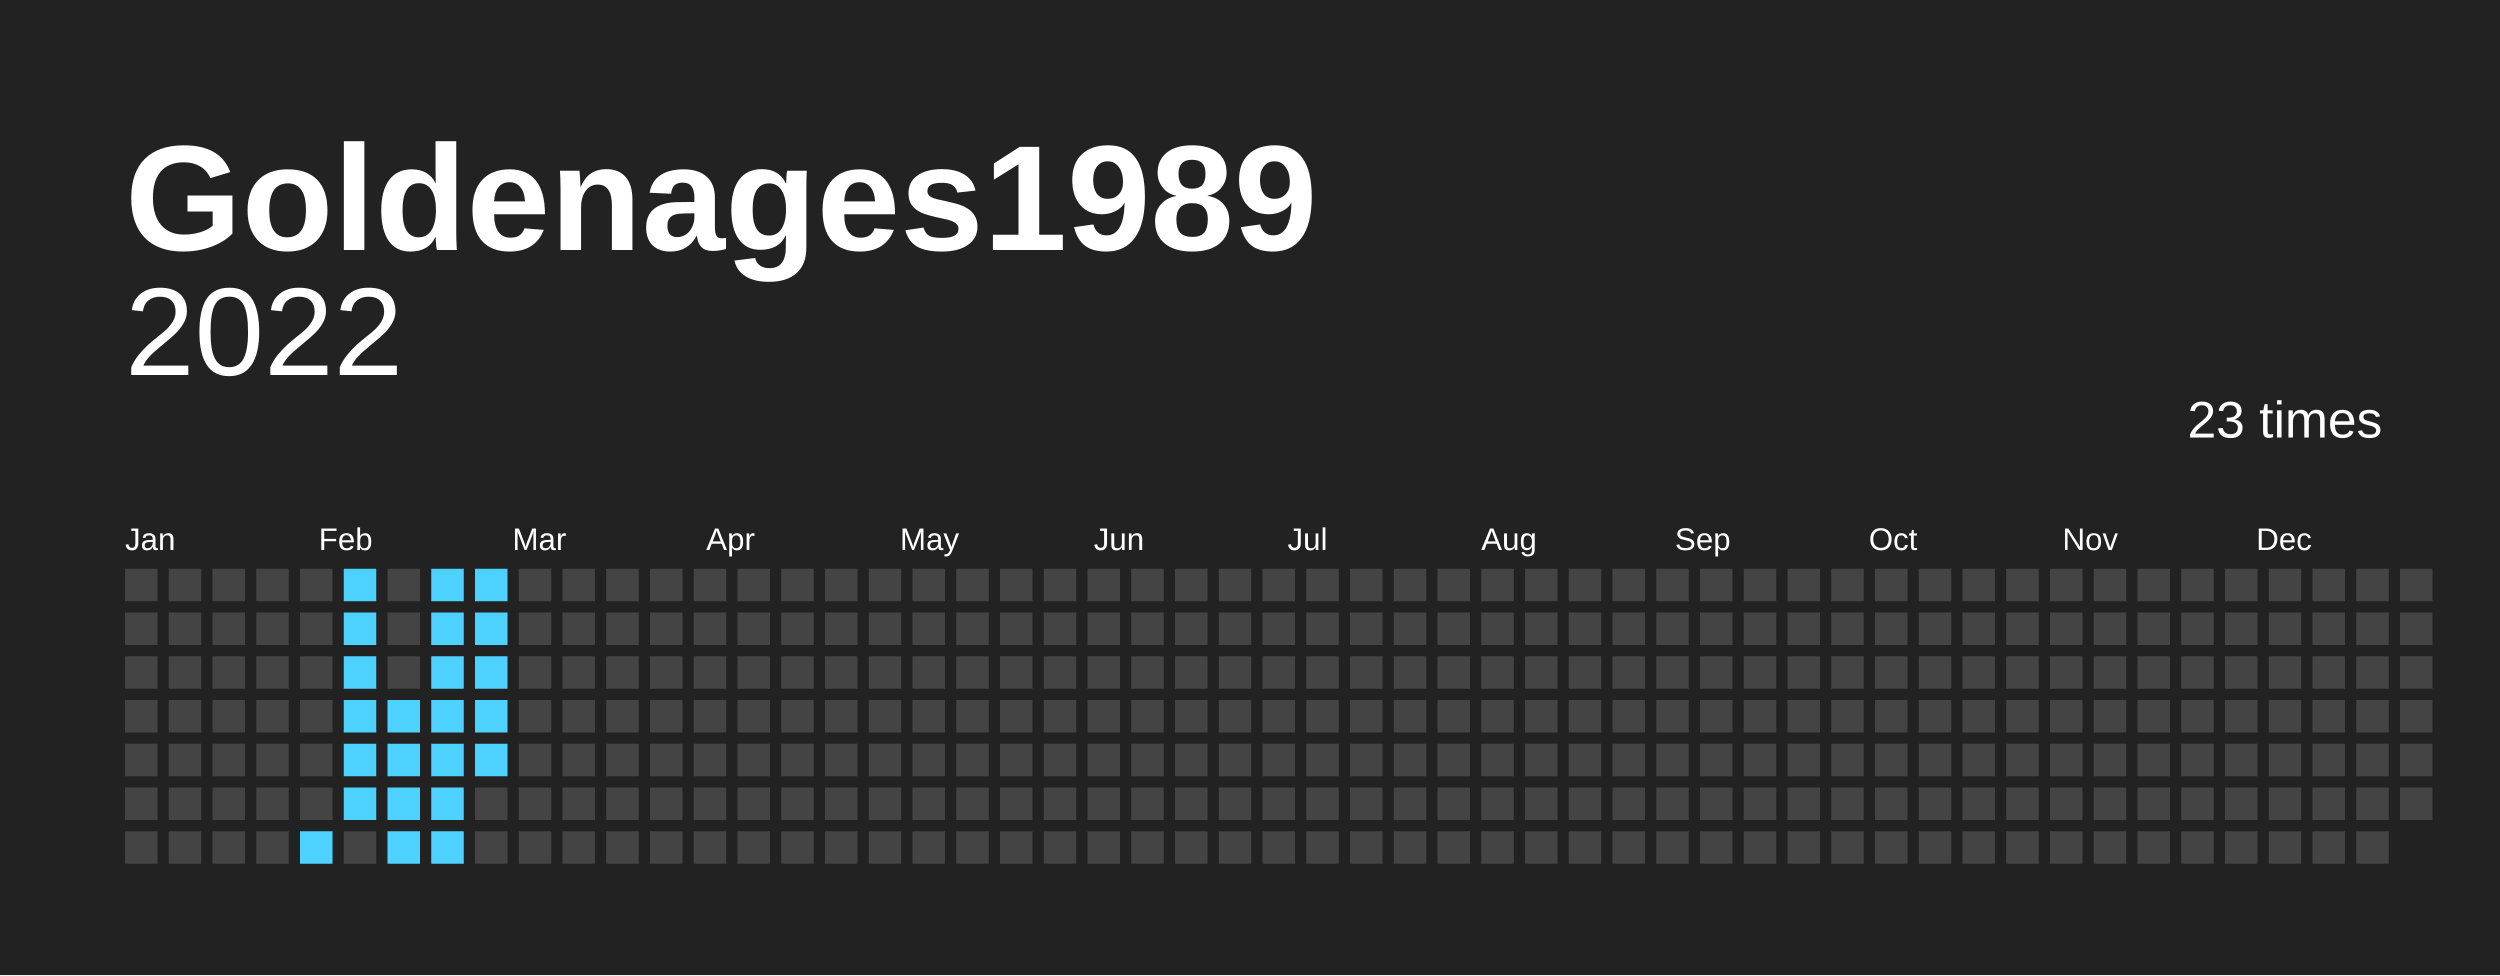
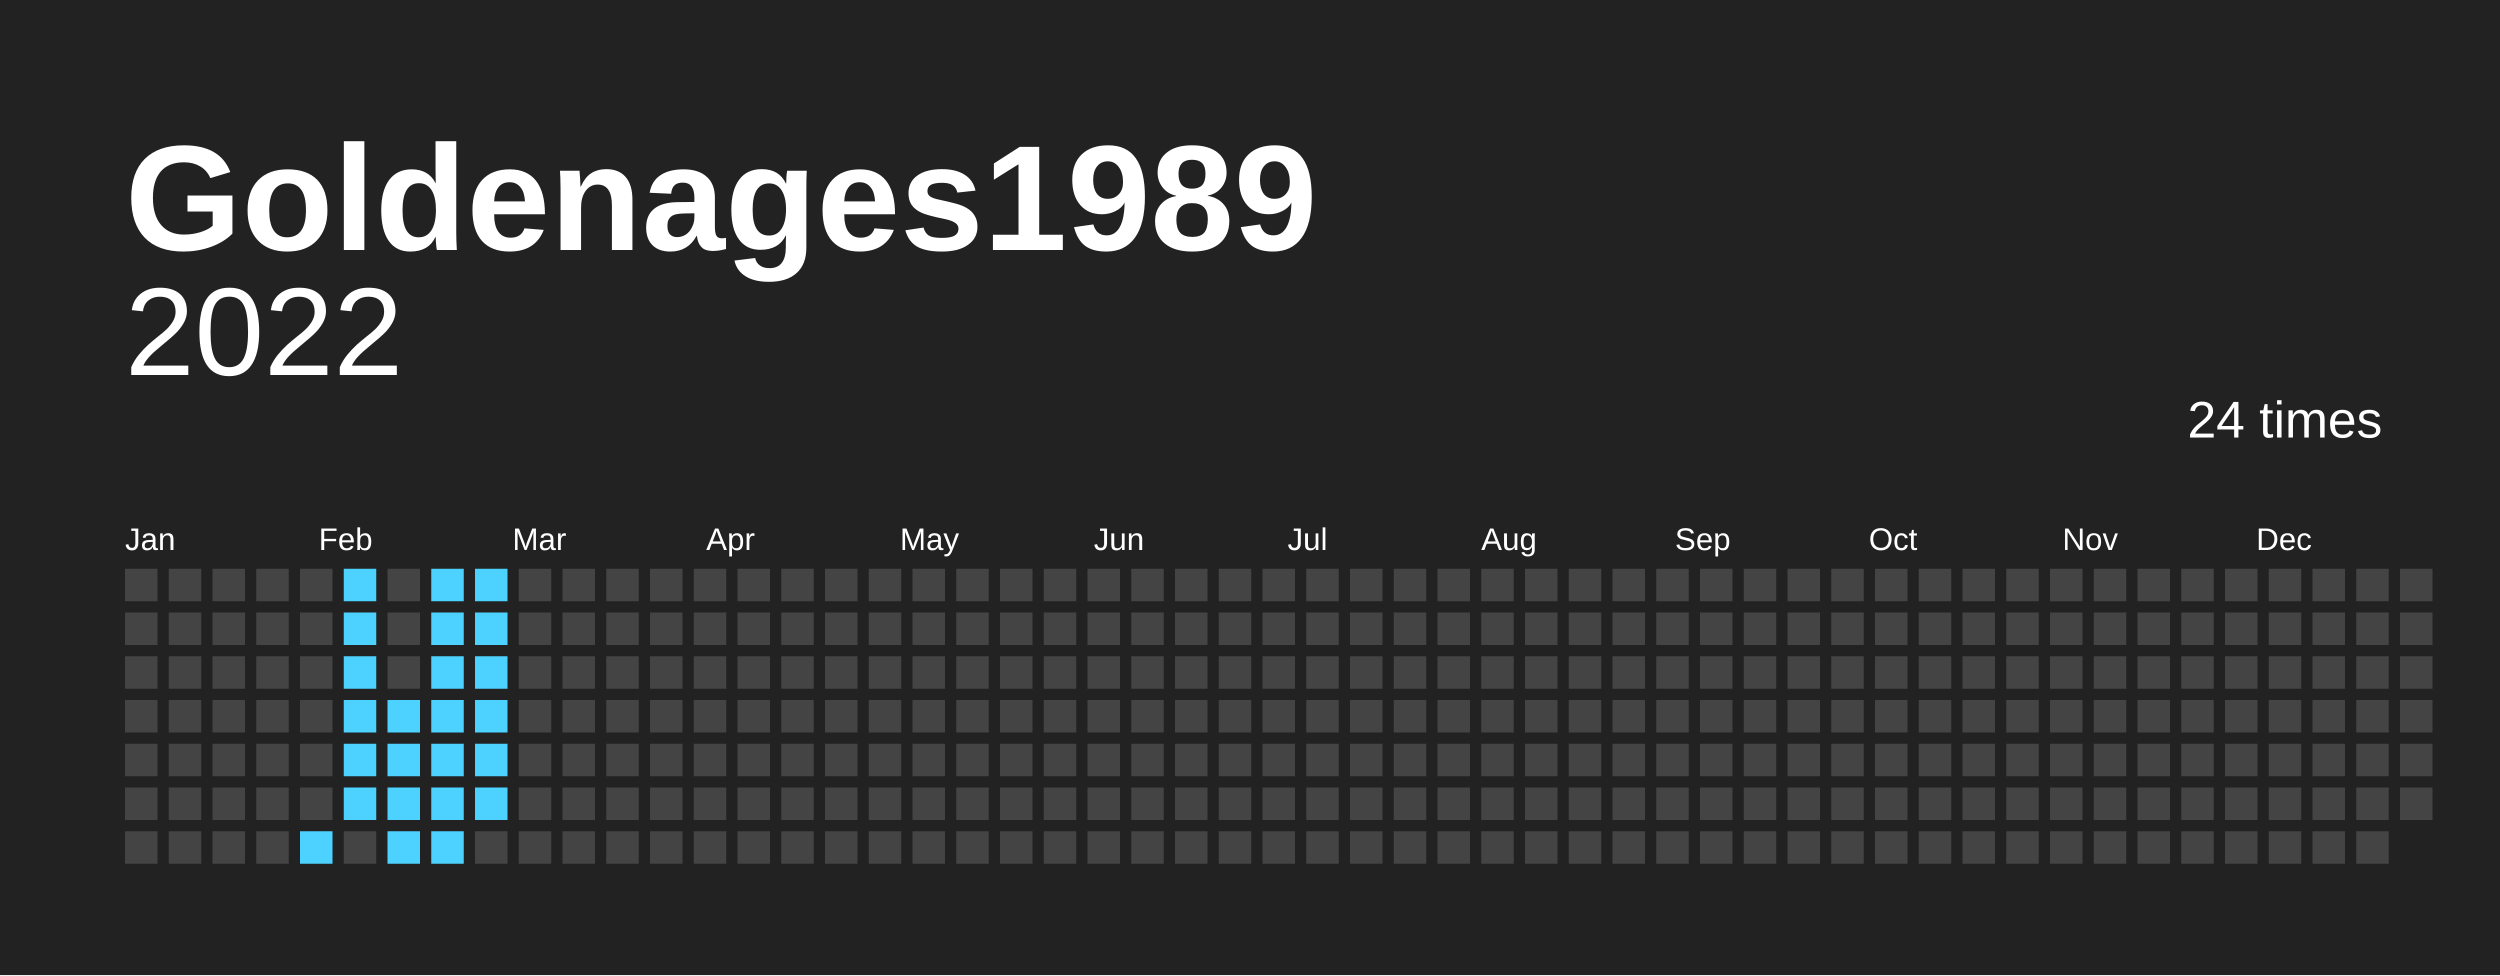
<svg xmlns="http://www.w3.org/2000/svg" baseProfile="full" height="78mm" version="1.1" viewBox="0,0,200,78" width="200mm">
  <defs />
  <rect fill="#222222" height="78" width="200" x="0" y="0" />
  <text fill="#FFFFFF" style="font-size:12px; font-family:Arial; font-weight:bold;" x="10" y="20">Goldenages1989</text>
  <text alignment-baseline="hanging" fill="#FFFFFF" style="font-size:10.0px; font-family:Arial;" x="10" y="30">2022</text>
-   <text alignment-baseline="hanging" fill="#FFFFFF" style="font-size:4.125px; font-family:Arial;" x="175" y="35">23 times</text>
+   <text alignment-baseline="hanging" fill="#FFFFFF" style="font-size:4.125px; font-family:Arial;" x="175" y="35">24 times</text>
  <text fill="#FFFFFF" style="font-size:2.5px; font-family:Arial" x="10.0" y="44">Jan</text>
  <text fill="#FFFFFF" style="font-size:2.5px; font-family:Arial" x="25.5" y="44">Feb</text>
  <text fill="#FFFFFF" style="font-size:2.5px; font-family:Arial" x="41.0" y="44">Mar</text>
  <text fill="#FFFFFF" style="font-size:2.5px; font-family:Arial" x="56.5" y="44">Apr</text>
  <text fill="#FFFFFF" style="font-size:2.5px; font-family:Arial" x="72.0" y="44">May</text>
  <text fill="#FFFFFF" style="font-size:2.5px; font-family:Arial" x="87.5" y="44">Jun</text>
  <text fill="#FFFFFF" style="font-size:2.5px; font-family:Arial" x="103.0" y="44">Jul</text>
  <text fill="#FFFFFF" style="font-size:2.5px; font-family:Arial" x="118.5" y="44">Aug</text>
  <text fill="#FFFFFF" style="font-size:2.5px; font-family:Arial" x="134.0" y="44">Sep</text>
  <text fill="#FFFFFF" style="font-size:2.5px; font-family:Arial" x="149.5" y="44">Oct</text>
  <text fill="#FFFFFF" style="font-size:2.5px; font-family:Arial" x="165.0" y="44">Nov</text>
  <text fill="#FFFFFF" style="font-size:2.5px; font-family:Arial" x="180.5" y="44">Dec</text>
  <rect fill="#444444" height="2.6" width="2.6" x="10.0" y="45.5" />
  <rect fill="#444444" height="2.6" width="2.6" x="10.0" y="49.0" />
  <rect fill="#444444" height="2.6" width="2.6" x="10.0" y="52.5" />
  <rect fill="#444444" height="2.6" width="2.6" x="10.0" y="56.0" />
  <rect fill="#444444" height="2.6" width="2.6" x="10.0" y="59.5" />
  <rect fill="#444444" height="2.6" width="2.6" x="10.0" y="63.0" />
  <rect fill="#444444" height="2.6" width="2.6" x="10.0" y="66.5" />
  <rect fill="#444444" height="2.6" width="2.6" x="13.5" y="45.5" />
  <rect fill="#444444" height="2.6" width="2.6" x="13.5" y="49.0" />
  <rect fill="#444444" height="2.6" width="2.6" x="13.5" y="52.5" />
  <rect fill="#444444" height="2.6" width="2.6" x="13.5" y="56.0" />
  <rect fill="#444444" height="2.6" width="2.6" x="13.5" y="59.5" />
  <rect fill="#444444" height="2.6" width="2.6" x="13.5" y="63.0" />
  <rect fill="#444444" height="2.6" width="2.6" x="13.5" y="66.5" />
  <rect fill="#444444" height="2.6" width="2.6" x="17.0" y="45.5" />
  <rect fill="#444444" height="2.6" width="2.6" x="17.0" y="49.0" />
  <rect fill="#444444" height="2.6" width="2.6" x="17.0" y="52.5" />
  <rect fill="#444444" height="2.6" width="2.6" x="17.0" y="56.0" />
  <rect fill="#444444" height="2.6" width="2.6" x="17.0" y="59.5" />
  <rect fill="#444444" height="2.6" width="2.6" x="17.0" y="63.0" />
  <rect fill="#444444" height="2.6" width="2.6" x="17.0" y="66.5" />
  <rect fill="#444444" height="2.6" width="2.6" x="20.5" y="45.5" />
  <rect fill="#444444" height="2.6" width="2.6" x="20.5" y="49.0" />
  <rect fill="#444444" height="2.6" width="2.6" x="20.5" y="52.5" />
  <rect fill="#444444" height="2.6" width="2.6" x="20.5" y="56.0" />
  <rect fill="#444444" height="2.6" width="2.6" x="20.5" y="59.5" />
  <rect fill="#444444" height="2.6" width="2.6" x="20.5" y="63.0" />
  <rect fill="#444444" height="2.6" width="2.6" x="20.5" y="66.5" />
  <rect fill="#444444" height="2.6" width="2.6" x="24.0" y="45.5" />
  <rect fill="#444444" height="2.6" width="2.6" x="24.0" y="49.0" />
  <rect fill="#444444" height="2.6" width="2.6" x="24.0" y="52.5" />
  <rect fill="#444444" height="2.6" width="2.6" x="24.0" y="56.0" />
  <rect fill="#444444" height="2.6" width="2.6" x="24.0" y="59.5" />
  <rect fill="#444444" height="2.6" width="2.6" x="24.0" y="63.0" />
  <rect fill="#4DD2FF" height="2.6" width="2.6" x="24.0" y="66.5" />
  <rect fill="#4DD2FF" height="2.6" width="2.6" x="27.5" y="45.5" />
  <rect fill="#4DD2FF" height="2.6" width="2.6" x="27.5" y="49.0" />
  <rect fill="#4DD2FF" height="2.6" width="2.6" x="27.5" y="52.5" />
  <rect fill="#4DD2FF" height="2.6" width="2.6" x="27.5" y="56.0" />
  <rect fill="#4DD2FF" height="2.6" width="2.6" x="27.5" y="59.5" />
  <rect fill="#4DD2FF" height="2.6" width="2.6" x="27.5" y="63.0" />
  <rect fill="#444444" height="2.6" width="2.6" x="27.5" y="66.5" />
  <rect fill="#444444" height="2.6" width="2.6" x="31.0" y="45.5" />
  <rect fill="#444444" height="2.6" width="2.6" x="31.0" y="49.0" />
  <rect fill="#444444" height="2.6" width="2.6" x="31.0" y="52.5" />
  <rect fill="#4DD2FF" height="2.6" width="2.6" x="31.0" y="56.0" />
  <rect fill="#4DD2FF" height="2.6" width="2.6" x="31.0" y="59.5" />
  <rect fill="#4DD2FF" height="2.6" width="2.6" x="31.0" y="63.0" />
  <rect fill="#4DD2FF" height="2.6" width="2.6" x="31.0" y="66.5" />
  <rect fill="#4DD2FF" height="2.6" width="2.6" x="34.5" y="45.5" />
  <rect fill="#4DD2FF" height="2.6" width="2.6" x="34.5" y="49.0" />
  <rect fill="#4DD2FF" height="2.6" width="2.6" x="34.5" y="52.5" />
  <rect fill="#4DD2FF" height="2.6" width="2.6" x="34.5" y="56.0" />
  <rect fill="#4DD2FF" height="2.6" width="2.6" x="34.5" y="59.5" />
  <rect fill="#4DD2FF" height="2.6" width="2.6" x="34.5" y="63.0" />
  <rect fill="#4DD2FF" height="2.6" width="2.6" x="34.5" y="66.5" />
  <rect fill="#4DD2FF" height="2.6" width="2.6" x="38.0" y="45.5" />
  <rect fill="#4DD2FF" height="2.6" width="2.6" x="38.0" y="49.0" />
  <rect fill="#4DD2FF" height="2.6" width="2.6" x="38.0" y="52.5" />
  <rect fill="#4DD2FF" height="2.6" width="2.6" x="38.0" y="56.0" />
  <rect fill="#4DD2FF" height="2.6" width="2.6" x="38.0" y="59.5" />
-   <rect fill="#444444" height="2.6" width="2.6" x="38.0" y="63.0" />
+   <rect fill="#4DD2FF" height="2.6" width="2.6" x="38.0" y="63.0" />
  <rect fill="#444444" height="2.6" width="2.6" x="38.0" y="66.5" />
  <rect fill="#444444" height="2.6" width="2.6" x="41.5" y="45.5" />
  <rect fill="#444444" height="2.6" width="2.6" x="41.5" y="49.0" />
  <rect fill="#444444" height="2.6" width="2.6" x="41.5" y="52.5" />
  <rect fill="#444444" height="2.6" width="2.6" x="41.5" y="56.0" />
  <rect fill="#444444" height="2.6" width="2.6" x="41.5" y="59.5" />
  <rect fill="#444444" height="2.6" width="2.6" x="41.5" y="63.0" />
  <rect fill="#444444" height="2.6" width="2.6" x="41.5" y="66.5" />
  <rect fill="#444444" height="2.6" width="2.6" x="45.0" y="45.5" />
  <rect fill="#444444" height="2.6" width="2.6" x="45.0" y="49.0" />
  <rect fill="#444444" height="2.6" width="2.6" x="45.0" y="52.5" />
  <rect fill="#444444" height="2.6" width="2.6" x="45.0" y="56.0" />
  <rect fill="#444444" height="2.6" width="2.6" x="45.0" y="59.5" />
  <rect fill="#444444" height="2.6" width="2.6" x="45.0" y="63.0" />
  <rect fill="#444444" height="2.6" width="2.6" x="45.0" y="66.5" />
  <rect fill="#444444" height="2.6" width="2.6" x="48.5" y="45.5" />
  <rect fill="#444444" height="2.6" width="2.6" x="48.5" y="49.0" />
  <rect fill="#444444" height="2.6" width="2.6" x="48.5" y="52.5" />
  <rect fill="#444444" height="2.6" width="2.6" x="48.5" y="56.0" />
  <rect fill="#444444" height="2.6" width="2.6" x="48.5" y="59.5" />
  <rect fill="#444444" height="2.6" width="2.6" x="48.5" y="63.0" />
  <rect fill="#444444" height="2.6" width="2.6" x="48.5" y="66.5" />
  <rect fill="#444444" height="2.6" width="2.6" x="52.0" y="45.5" />
  <rect fill="#444444" height="2.6" width="2.6" x="52.0" y="49.0" />
  <rect fill="#444444" height="2.6" width="2.6" x="52.0" y="52.5" />
  <rect fill="#444444" height="2.6" width="2.6" x="52.0" y="56.0" />
  <rect fill="#444444" height="2.6" width="2.6" x="52.0" y="59.5" />
  <rect fill="#444444" height="2.6" width="2.6" x="52.0" y="63.0" />
  <rect fill="#444444" height="2.6" width="2.6" x="52.0" y="66.5" />
  <rect fill="#444444" height="2.6" width="2.6" x="55.5" y="45.5" />
  <rect fill="#444444" height="2.6" width="2.6" x="55.5" y="49.0" />
  <rect fill="#444444" height="2.6" width="2.6" x="55.5" y="52.5" />
  <rect fill="#444444" height="2.6" width="2.6" x="55.5" y="56.0" />
  <rect fill="#444444" height="2.6" width="2.6" x="55.5" y="59.5" />
  <rect fill="#444444" height="2.6" width="2.6" x="55.5" y="63.0" />
  <rect fill="#444444" height="2.6" width="2.6" x="55.5" y="66.5" />
  <rect fill="#444444" height="2.6" width="2.6" x="59.0" y="45.5" />
  <rect fill="#444444" height="2.6" width="2.6" x="59.0" y="49.0" />
  <rect fill="#444444" height="2.6" width="2.6" x="59.0" y="52.5" />
  <rect fill="#444444" height="2.6" width="2.6" x="59.0" y="56.0" />
  <rect fill="#444444" height="2.6" width="2.6" x="59.0" y="59.5" />
  <rect fill="#444444" height="2.6" width="2.6" x="59.0" y="63.0" />
  <rect fill="#444444" height="2.6" width="2.6" x="59.0" y="66.5" />
  <rect fill="#444444" height="2.6" width="2.6" x="62.5" y="45.5" />
  <rect fill="#444444" height="2.6" width="2.6" x="62.5" y="49.0" />
  <rect fill="#444444" height="2.6" width="2.6" x="62.5" y="52.5" />
  <rect fill="#444444" height="2.6" width="2.6" x="62.5" y="56.0" />
  <rect fill="#444444" height="2.6" width="2.6" x="62.5" y="59.5" />
  <rect fill="#444444" height="2.6" width="2.6" x="62.5" y="63.0" />
  <rect fill="#444444" height="2.6" width="2.6" x="62.5" y="66.5" />
  <rect fill="#444444" height="2.6" width="2.6" x="66.0" y="45.5" />
  <rect fill="#444444" height="2.6" width="2.6" x="66.0" y="49.0" />
  <rect fill="#444444" height="2.6" width="2.6" x="66.0" y="52.5" />
  <rect fill="#444444" height="2.6" width="2.6" x="66.0" y="56.0" />
  <rect fill="#444444" height="2.6" width="2.6" x="66.0" y="59.5" />
  <rect fill="#444444" height="2.6" width="2.6" x="66.0" y="63.0" />
  <rect fill="#444444" height="2.6" width="2.6" x="66.0" y="66.5" />
  <rect fill="#444444" height="2.6" width="2.6" x="69.5" y="45.5" />
  <rect fill="#444444" height="2.6" width="2.6" x="69.5" y="49.0" />
  <rect fill="#444444" height="2.6" width="2.6" x="69.5" y="52.5" />
  <rect fill="#444444" height="2.6" width="2.6" x="69.5" y="56.0" />
  <rect fill="#444444" height="2.6" width="2.6" x="69.5" y="59.5" />
  <rect fill="#444444" height="2.6" width="2.6" x="69.5" y="63.0" />
  <rect fill="#444444" height="2.6" width="2.6" x="69.5" y="66.5" />
  <rect fill="#444444" height="2.6" width="2.6" x="73.0" y="45.5" />
  <rect fill="#444444" height="2.6" width="2.6" x="73.0" y="49.0" />
  <rect fill="#444444" height="2.6" width="2.6" x="73.0" y="52.5" />
  <rect fill="#444444" height="2.6" width="2.6" x="73.0" y="56.0" />
  <rect fill="#444444" height="2.6" width="2.6" x="73.0" y="59.5" />
  <rect fill="#444444" height="2.6" width="2.6" x="73.0" y="63.0" />
  <rect fill="#444444" height="2.6" width="2.6" x="73.0" y="66.5" />
  <rect fill="#444444" height="2.6" width="2.6" x="76.5" y="45.5" />
  <rect fill="#444444" height="2.6" width="2.6" x="76.5" y="49.0" />
  <rect fill="#444444" height="2.6" width="2.6" x="76.5" y="52.5" />
  <rect fill="#444444" height="2.6" width="2.6" x="76.5" y="56.0" />
  <rect fill="#444444" height="2.6" width="2.6" x="76.5" y="59.5" />
  <rect fill="#444444" height="2.6" width="2.6" x="76.5" y="63.0" />
  <rect fill="#444444" height="2.6" width="2.6" x="76.5" y="66.5" />
  <rect fill="#444444" height="2.6" width="2.6" x="80.0" y="45.5" />
  <rect fill="#444444" height="2.6" width="2.6" x="80.0" y="49.0" />
  <rect fill="#444444" height="2.6" width="2.6" x="80.0" y="52.5" />
  <rect fill="#444444" height="2.6" width="2.6" x="80.0" y="56.0" />
  <rect fill="#444444" height="2.6" width="2.6" x="80.0" y="59.5" />
  <rect fill="#444444" height="2.6" width="2.6" x="80.0" y="63.0" />
  <rect fill="#444444" height="2.6" width="2.6" x="80.0" y="66.5" />
  <rect fill="#444444" height="2.6" width="2.6" x="83.5" y="45.5" />
  <rect fill="#444444" height="2.6" width="2.6" x="83.5" y="49.0" />
  <rect fill="#444444" height="2.6" width="2.6" x="83.5" y="52.5" />
  <rect fill="#444444" height="2.6" width="2.6" x="83.5" y="56.0" />
  <rect fill="#444444" height="2.6" width="2.6" x="83.5" y="59.5" />
  <rect fill="#444444" height="2.6" width="2.6" x="83.5" y="63.0" />
  <rect fill="#444444" height="2.6" width="2.6" x="83.5" y="66.5" />
  <rect fill="#444444" height="2.6" width="2.6" x="87.0" y="45.5" />
  <rect fill="#444444" height="2.6" width="2.6" x="87.0" y="49.0" />
  <rect fill="#444444" height="2.6" width="2.6" x="87.0" y="52.5" />
  <rect fill="#444444" height="2.6" width="2.6" x="87.0" y="56.0" />
  <rect fill="#444444" height="2.6" width="2.6" x="87.0" y="59.5" />
  <rect fill="#444444" height="2.6" width="2.6" x="87.0" y="63.0" />
  <rect fill="#444444" height="2.6" width="2.6" x="87.0" y="66.5" />
  <rect fill="#444444" height="2.6" width="2.6" x="90.5" y="45.5" />
  <rect fill="#444444" height="2.6" width="2.6" x="90.5" y="49.0" />
  <rect fill="#444444" height="2.6" width="2.6" x="90.5" y="52.5" />
  <rect fill="#444444" height="2.6" width="2.6" x="90.5" y="56.0" />
  <rect fill="#444444" height="2.6" width="2.6" x="90.5" y="59.5" />
  <rect fill="#444444" height="2.6" width="2.6" x="90.5" y="63.0" />
  <rect fill="#444444" height="2.6" width="2.6" x="90.5" y="66.5" />
  <rect fill="#444444" height="2.6" width="2.6" x="94.0" y="45.5" />
  <rect fill="#444444" height="2.6" width="2.6" x="94.0" y="49.0" />
  <rect fill="#444444" height="2.6" width="2.6" x="94.0" y="52.5" />
  <rect fill="#444444" height="2.6" width="2.6" x="94.0" y="56.0" />
  <rect fill="#444444" height="2.6" width="2.6" x="94.0" y="59.5" />
  <rect fill="#444444" height="2.6" width="2.6" x="94.0" y="63.0" />
  <rect fill="#444444" height="2.6" width="2.6" x="94.0" y="66.5" />
  <rect fill="#444444" height="2.6" width="2.6" x="97.5" y="45.5" />
  <rect fill="#444444" height="2.6" width="2.6" x="97.5" y="49.0" />
  <rect fill="#444444" height="2.6" width="2.6" x="97.5" y="52.5" />
  <rect fill="#444444" height="2.6" width="2.6" x="97.5" y="56.0" />
  <rect fill="#444444" height="2.6" width="2.6" x="97.5" y="59.5" />
  <rect fill="#444444" height="2.6" width="2.6" x="97.5" y="63.0" />
  <rect fill="#444444" height="2.6" width="2.6" x="97.5" y="66.5" />
  <rect fill="#444444" height="2.6" width="2.6" x="101.0" y="45.5" />
  <rect fill="#444444" height="2.6" width="2.6" x="101.0" y="49.0" />
  <rect fill="#444444" height="2.6" width="2.6" x="101.0" y="52.5" />
  <rect fill="#444444" height="2.6" width="2.6" x="101.0" y="56.0" />
  <rect fill="#444444" height="2.6" width="2.6" x="101.0" y="59.5" />
  <rect fill="#444444" height="2.6" width="2.6" x="101.0" y="63.0" />
  <rect fill="#444444" height="2.6" width="2.6" x="101.0" y="66.5" />
  <rect fill="#444444" height="2.6" width="2.6" x="104.5" y="45.5" />
  <rect fill="#444444" height="2.6" width="2.6" x="104.5" y="49.0" />
  <rect fill="#444444" height="2.6" width="2.6" x="104.5" y="52.5" />
  <rect fill="#444444" height="2.6" width="2.6" x="104.5" y="56.0" />
  <rect fill="#444444" height="2.6" width="2.6" x="104.5" y="59.5" />
  <rect fill="#444444" height="2.6" width="2.6" x="104.5" y="63.0" />
  <rect fill="#444444" height="2.6" width="2.6" x="104.5" y="66.5" />
  <rect fill="#444444" height="2.6" width="2.6" x="108.0" y="45.5" />
  <rect fill="#444444" height="2.6" width="2.6" x="108.0" y="49.0" />
  <rect fill="#444444" height="2.6" width="2.6" x="108.0" y="52.5" />
  <rect fill="#444444" height="2.6" width="2.6" x="108.0" y="56.0" />
  <rect fill="#444444" height="2.6" width="2.6" x="108.0" y="59.5" />
  <rect fill="#444444" height="2.6" width="2.6" x="108.0" y="63.0" />
  <rect fill="#444444" height="2.6" width="2.6" x="108.0" y="66.5" />
  <rect fill="#444444" height="2.6" width="2.6" x="111.5" y="45.5" />
  <rect fill="#444444" height="2.6" width="2.6" x="111.5" y="49.0" />
  <rect fill="#444444" height="2.6" width="2.6" x="111.5" y="52.5" />
  <rect fill="#444444" height="2.6" width="2.6" x="111.5" y="56.0" />
  <rect fill="#444444" height="2.6" width="2.6" x="111.5" y="59.5" />
  <rect fill="#444444" height="2.6" width="2.6" x="111.5" y="63.0" />
  <rect fill="#444444" height="2.6" width="2.6" x="111.5" y="66.5" />
  <rect fill="#444444" height="2.6" width="2.6" x="115.0" y="45.5" />
  <rect fill="#444444" height="2.6" width="2.6" x="115.0" y="49.0" />
  <rect fill="#444444" height="2.6" width="2.6" x="115.0" y="52.5" />
  <rect fill="#444444" height="2.6" width="2.6" x="115.0" y="56.0" />
  <rect fill="#444444" height="2.6" width="2.6" x="115.0" y="59.5" />
  <rect fill="#444444" height="2.6" width="2.6" x="115.0" y="63.0" />
  <rect fill="#444444" height="2.6" width="2.6" x="115.0" y="66.5" />
  <rect fill="#444444" height="2.6" width="2.6" x="118.5" y="45.5" />
  <rect fill="#444444" height="2.6" width="2.6" x="118.5" y="49.0" />
  <rect fill="#444444" height="2.6" width="2.6" x="118.5" y="52.5" />
  <rect fill="#444444" height="2.6" width="2.6" x="118.5" y="56.0" />
  <rect fill="#444444" height="2.6" width="2.6" x="118.5" y="59.5" />
  <rect fill="#444444" height="2.6" width="2.6" x="118.5" y="63.0" />
  <rect fill="#444444" height="2.6" width="2.6" x="118.5" y="66.5" />
  <rect fill="#444444" height="2.6" width="2.6" x="122.0" y="45.5" />
  <rect fill="#444444" height="2.6" width="2.6" x="122.0" y="49.0" />
  <rect fill="#444444" height="2.6" width="2.6" x="122.0" y="52.5" />
  <rect fill="#444444" height="2.6" width="2.6" x="122.0" y="56.0" />
  <rect fill="#444444" height="2.6" width="2.6" x="122.0" y="59.5" />
  <rect fill="#444444" height="2.6" width="2.6" x="122.0" y="63.0" />
  <rect fill="#444444" height="2.6" width="2.6" x="122.0" y="66.5" />
  <rect fill="#444444" height="2.6" width="2.6" x="125.5" y="45.5" />
  <rect fill="#444444" height="2.6" width="2.6" x="125.5" y="49.0" />
  <rect fill="#444444" height="2.6" width="2.6" x="125.5" y="52.5" />
  <rect fill="#444444" height="2.6" width="2.6" x="125.5" y="56.0" />
  <rect fill="#444444" height="2.6" width="2.6" x="125.5" y="59.5" />
  <rect fill="#444444" height="2.6" width="2.6" x="125.5" y="63.0" />
  <rect fill="#444444" height="2.6" width="2.6" x="125.5" y="66.5" />
  <rect fill="#444444" height="2.6" width="2.6" x="129.0" y="45.5" />
  <rect fill="#444444" height="2.6" width="2.6" x="129.0" y="49.0" />
  <rect fill="#444444" height="2.6" width="2.6" x="129.0" y="52.5" />
  <rect fill="#444444" height="2.6" width="2.6" x="129.0" y="56.0" />
  <rect fill="#444444" height="2.6" width="2.6" x="129.0" y="59.5" />
  <rect fill="#444444" height="2.6" width="2.6" x="129.0" y="63.0" />
  <rect fill="#444444" height="2.6" width="2.6" x="129.0" y="66.5" />
  <rect fill="#444444" height="2.6" width="2.6" x="132.5" y="45.5" />
  <rect fill="#444444" height="2.6" width="2.6" x="132.5" y="49.0" />
  <rect fill="#444444" height="2.6" width="2.6" x="132.5" y="52.5" />
  <rect fill="#444444" height="2.6" width="2.6" x="132.5" y="56.0" />
  <rect fill="#444444" height="2.6" width="2.6" x="132.5" y="59.5" />
  <rect fill="#444444" height="2.6" width="2.6" x="132.5" y="63.0" />
  <rect fill="#444444" height="2.6" width="2.6" x="132.5" y="66.5" />
  <rect fill="#444444" height="2.6" width="2.6" x="136.0" y="45.5" />
  <rect fill="#444444" height="2.6" width="2.6" x="136.0" y="49.0" />
  <rect fill="#444444" height="2.6" width="2.6" x="136.0" y="52.5" />
  <rect fill="#444444" height="2.6" width="2.6" x="136.0" y="56.0" />
  <rect fill="#444444" height="2.6" width="2.6" x="136.0" y="59.5" />
  <rect fill="#444444" height="2.6" width="2.6" x="136.0" y="63.0" />
  <rect fill="#444444" height="2.6" width="2.6" x="136.0" y="66.5" />
  <rect fill="#444444" height="2.6" width="2.6" x="139.5" y="45.5" />
  <rect fill="#444444" height="2.6" width="2.6" x="139.5" y="49.0" />
  <rect fill="#444444" height="2.6" width="2.6" x="139.5" y="52.5" />
  <rect fill="#444444" height="2.6" width="2.6" x="139.5" y="56.0" />
  <rect fill="#444444" height="2.6" width="2.6" x="139.5" y="59.5" />
  <rect fill="#444444" height="2.6" width="2.6" x="139.5" y="63.0" />
  <rect fill="#444444" height="2.6" width="2.6" x="139.5" y="66.5" />
  <rect fill="#444444" height="2.6" width="2.6" x="143.0" y="45.5" />
  <rect fill="#444444" height="2.6" width="2.6" x="143.0" y="49.0" />
  <rect fill="#444444" height="2.6" width="2.6" x="143.0" y="52.5" />
  <rect fill="#444444" height="2.6" width="2.6" x="143.0" y="56.0" />
  <rect fill="#444444" height="2.6" width="2.6" x="143.0" y="59.5" />
  <rect fill="#444444" height="2.6" width="2.6" x="143.0" y="63.0" />
  <rect fill="#444444" height="2.6" width="2.6" x="143.0" y="66.5" />
  <rect fill="#444444" height="2.6" width="2.6" x="146.5" y="45.5" />
  <rect fill="#444444" height="2.6" width="2.6" x="146.5" y="49.0" />
  <rect fill="#444444" height="2.6" width="2.6" x="146.5" y="52.5" />
  <rect fill="#444444" height="2.6" width="2.6" x="146.5" y="56.0" />
  <rect fill="#444444" height="2.6" width="2.6" x="146.5" y="59.5" />
  <rect fill="#444444" height="2.6" width="2.6" x="146.5" y="63.0" />
  <rect fill="#444444" height="2.6" width="2.6" x="146.5" y="66.5" />
  <rect fill="#444444" height="2.6" width="2.6" x="150.0" y="45.5" />
  <rect fill="#444444" height="2.6" width="2.6" x="150.0" y="49.0" />
  <rect fill="#444444" height="2.6" width="2.6" x="150.0" y="52.5" />
  <rect fill="#444444" height="2.6" width="2.6" x="150.0" y="56.0" />
  <rect fill="#444444" height="2.6" width="2.6" x="150.0" y="59.5" />
  <rect fill="#444444" height="2.6" width="2.6" x="150.0" y="63.0" />
  <rect fill="#444444" height="2.6" width="2.6" x="150.0" y="66.5" />
  <rect fill="#444444" height="2.6" width="2.6" x="153.5" y="45.5" />
  <rect fill="#444444" height="2.6" width="2.6" x="153.5" y="49.0" />
  <rect fill="#444444" height="2.6" width="2.6" x="153.5" y="52.5" />
  <rect fill="#444444" height="2.6" width="2.6" x="153.5" y="56.0" />
  <rect fill="#444444" height="2.6" width="2.6" x="153.5" y="59.5" />
  <rect fill="#444444" height="2.6" width="2.6" x="153.5" y="63.0" />
  <rect fill="#444444" height="2.6" width="2.6" x="153.5" y="66.5" />
  <rect fill="#444444" height="2.6" width="2.6" x="157.0" y="45.5" />
  <rect fill="#444444" height="2.6" width="2.6" x="157.0" y="49.0" />
  <rect fill="#444444" height="2.6" width="2.6" x="157.0" y="52.5" />
  <rect fill="#444444" height="2.6" width="2.6" x="157.0" y="56.0" />
  <rect fill="#444444" height="2.6" width="2.6" x="157.0" y="59.5" />
  <rect fill="#444444" height="2.6" width="2.6" x="157.0" y="63.0" />
  <rect fill="#444444" height="2.6" width="2.6" x="157.0" y="66.5" />
  <rect fill="#444444" height="2.6" width="2.6" x="160.5" y="45.5" />
  <rect fill="#444444" height="2.6" width="2.6" x="160.5" y="49.0" />
  <rect fill="#444444" height="2.6" width="2.6" x="160.5" y="52.5" />
  <rect fill="#444444" height="2.6" width="2.6" x="160.5" y="56.0" />
  <rect fill="#444444" height="2.6" width="2.6" x="160.5" y="59.5" />
  <rect fill="#444444" height="2.6" width="2.6" x="160.5" y="63.0" />
  <rect fill="#444444" height="2.6" width="2.6" x="160.5" y="66.5" />
  <rect fill="#444444" height="2.6" width="2.6" x="164.0" y="45.5" />
  <rect fill="#444444" height="2.6" width="2.6" x="164.0" y="49.0" />
  <rect fill="#444444" height="2.6" width="2.6" x="164.0" y="52.5" />
  <rect fill="#444444" height="2.6" width="2.6" x="164.0" y="56.0" />
  <rect fill="#444444" height="2.6" width="2.6" x="164.0" y="59.5" />
  <rect fill="#444444" height="2.6" width="2.6" x="164.0" y="63.0" />
  <rect fill="#444444" height="2.6" width="2.6" x="164.0" y="66.5" />
  <rect fill="#444444" height="2.6" width="2.6" x="167.5" y="45.5" />
  <rect fill="#444444" height="2.6" width="2.6" x="167.5" y="49.0" />
  <rect fill="#444444" height="2.6" width="2.6" x="167.5" y="52.5" />
  <rect fill="#444444" height="2.6" width="2.6" x="167.5" y="56.0" />
  <rect fill="#444444" height="2.6" width="2.6" x="167.5" y="59.5" />
  <rect fill="#444444" height="2.6" width="2.6" x="167.5" y="63.0" />
  <rect fill="#444444" height="2.6" width="2.6" x="167.5" y="66.5" />
  <rect fill="#444444" height="2.6" width="2.6" x="171.0" y="45.5" />
  <rect fill="#444444" height="2.6" width="2.6" x="171.0" y="49.0" />
  <rect fill="#444444" height="2.6" width="2.6" x="171.0" y="52.5" />
  <rect fill="#444444" height="2.6" width="2.6" x="171.0" y="56.0" />
  <rect fill="#444444" height="2.6" width="2.6" x="171.0" y="59.5" />
  <rect fill="#444444" height="2.6" width="2.6" x="171.0" y="63.0" />
  <rect fill="#444444" height="2.6" width="2.6" x="171.0" y="66.5" />
  <rect fill="#444444" height="2.6" width="2.6" x="174.5" y="45.5" />
  <rect fill="#444444" height="2.6" width="2.6" x="174.5" y="49.0" />
  <rect fill="#444444" height="2.6" width="2.6" x="174.5" y="52.5" />
  <rect fill="#444444" height="2.6" width="2.6" x="174.5" y="56.0" />
  <rect fill="#444444" height="2.6" width="2.6" x="174.5" y="59.5" />
  <rect fill="#444444" height="2.6" width="2.6" x="174.5" y="63.0" />
  <rect fill="#444444" height="2.6" width="2.6" x="174.5" y="66.5" />
  <rect fill="#444444" height="2.6" width="2.6" x="178.0" y="45.5" />
  <rect fill="#444444" height="2.6" width="2.6" x="178.0" y="49.0" />
  <rect fill="#444444" height="2.6" width="2.6" x="178.0" y="52.5" />
  <rect fill="#444444" height="2.6" width="2.6" x="178.0" y="56.0" />
  <rect fill="#444444" height="2.6" width="2.6" x="178.0" y="59.5" />
  <rect fill="#444444" height="2.6" width="2.6" x="178.0" y="63.0" />
  <rect fill="#444444" height="2.6" width="2.6" x="178.0" y="66.5" />
  <rect fill="#444444" height="2.6" width="2.6" x="181.5" y="45.5" />
  <rect fill="#444444" height="2.6" width="2.6" x="181.5" y="49.0" />
  <rect fill="#444444" height="2.6" width="2.6" x="181.5" y="52.5" />
  <rect fill="#444444" height="2.6" width="2.6" x="181.5" y="56.0" />
  <rect fill="#444444" height="2.6" width="2.6" x="181.5" y="59.5" />
  <rect fill="#444444" height="2.6" width="2.6" x="181.5" y="63.0" />
  <rect fill="#444444" height="2.6" width="2.6" x="181.5" y="66.5" />
  <rect fill="#444444" height="2.6" width="2.6" x="185.0" y="45.5" />
  <rect fill="#444444" height="2.6" width="2.6" x="185.0" y="49.0" />
  <rect fill="#444444" height="2.6" width="2.6" x="185.0" y="52.5" />
  <rect fill="#444444" height="2.6" width="2.6" x="185.0" y="56.0" />
  <rect fill="#444444" height="2.6" width="2.6" x="185.0" y="59.5" />
  <rect fill="#444444" height="2.6" width="2.6" x="185.0" y="63.0" />
  <rect fill="#444444" height="2.6" width="2.6" x="185.0" y="66.5" />
  <rect fill="#444444" height="2.6" width="2.6" x="188.5" y="45.5" />
  <rect fill="#444444" height="2.6" width="2.6" x="188.5" y="49.0" />
  <rect fill="#444444" height="2.6" width="2.6" x="188.5" y="52.5" />
  <rect fill="#444444" height="2.6" width="2.6" x="188.5" y="56.0" />
  <rect fill="#444444" height="2.6" width="2.6" x="188.5" y="59.5" />
  <rect fill="#444444" height="2.6" width="2.6" x="188.5" y="63.0" />
  <rect fill="#444444" height="2.6" width="2.6" x="188.5" y="66.5" />
  <rect fill="#444444" height="2.6" width="2.6" x="192.0" y="45.5" />
  <rect fill="#444444" height="2.6" width="2.6" x="192.0" y="49.0" />
  <rect fill="#444444" height="2.6" width="2.6" x="192.0" y="52.5" />
  <rect fill="#444444" height="2.6" width="2.6" x="192.0" y="56.0" />
  <rect fill="#444444" height="2.6" width="2.6" x="192.0" y="59.5" />
  <rect fill="#444444" height="2.6" width="2.6" x="192.0" y="63.0" />
</svg>
